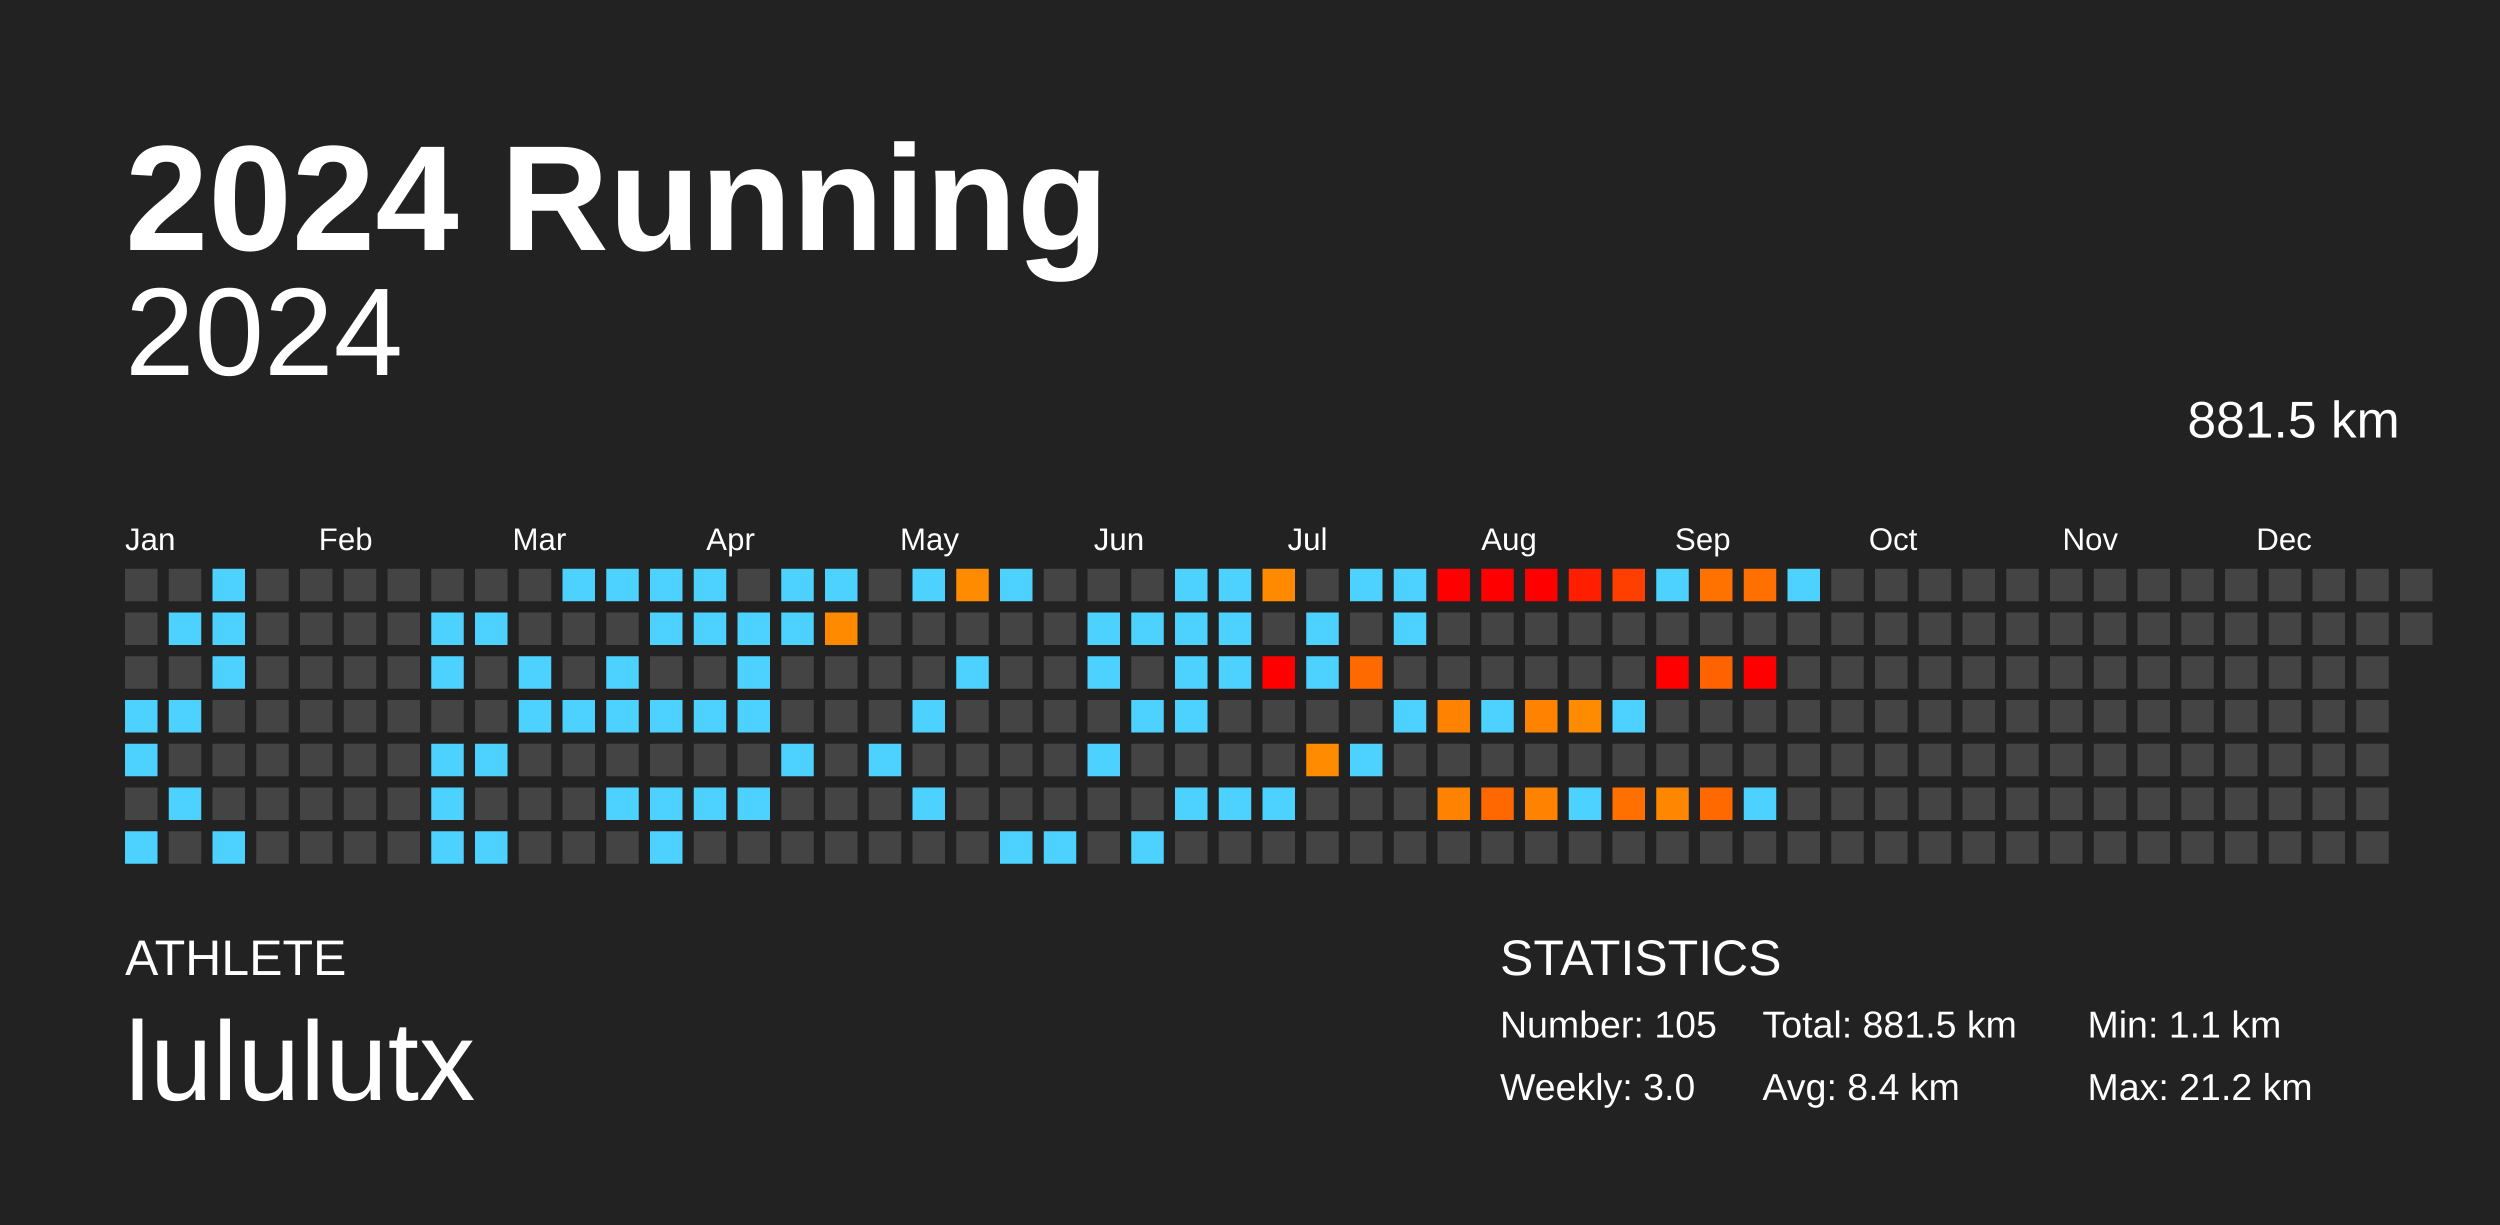
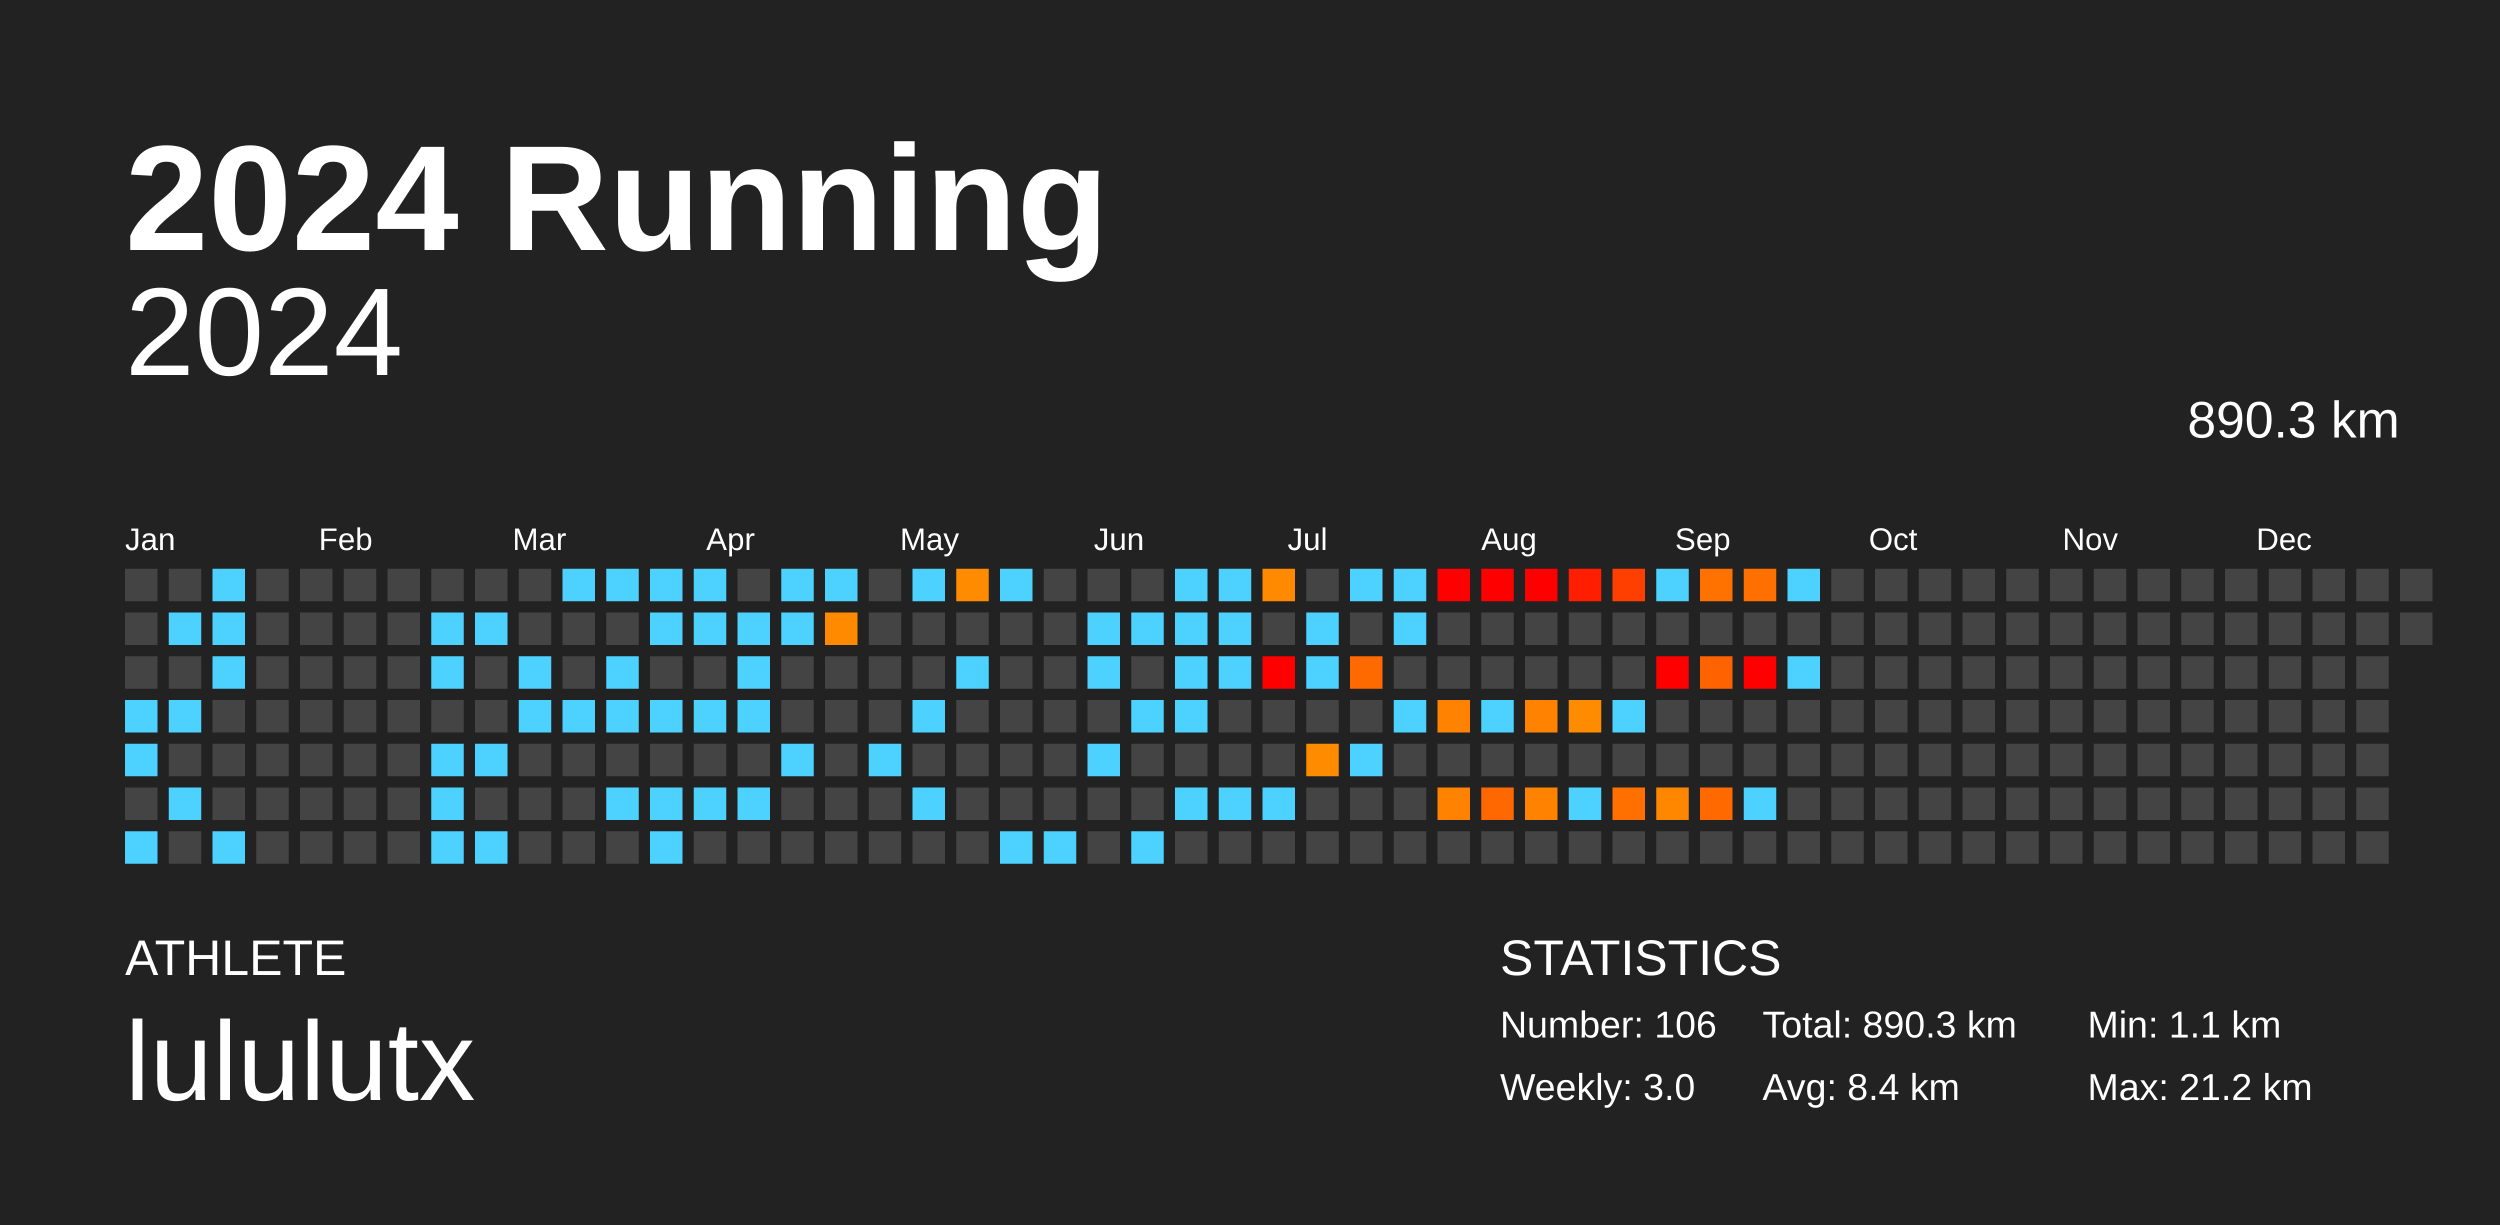
<svg xmlns="http://www.w3.org/2000/svg" baseProfile="full" height="98mm" version="1.1" viewBox="0,0,200,98" width="200mm">
  <defs />
  <rect fill="#222222" height="98" width="200" x="0" y="0" />
  <text fill="#FFFFFF" style="font-size:12px; font-family:Arial; font-weight:bold;" x="10" y="20">2024 Running</text>
  <text fill="#FFFFFF" style="font-size:4px; font-family:Arial" x="10" y="78">ATHLETE</text>
  <text fill="#FFFFFF" style="font-size:9px; font-family:Arial" x="10" y="88">lululutx</text>
  <text fill="#FFFFFF" style="font-size:4px; font-family:Arial" x="120" y="78">STATISTICS</text>
-   <text fill="#FFFFFF" style="font-size:3px; font-family:Arial" x="120" y="83">Number: 105</text>
+   <text fill="#FFFFFF" style="font-size:3px; font-family:Arial" x="120" y="83">Number: 106</text>
  <text fill="#FFFFFF" style="font-size:3px; font-family:Arial" x="120" y="88">Weekly: 3.0</text>
-   <text fill="#FFFFFF" style="font-size:3px; font-family:Arial" x="141" y="83">Total: 881.5 km</text>
+   <text fill="#FFFFFF" style="font-size:3px; font-family:Arial" x="141" y="83">Total: 890.3 km</text>
  <text fill="#FFFFFF" style="font-size:3px; font-family:Arial" x="141" y="88">Avg: 8.4 km</text>
  <text fill="#FFFFFF" style="font-size:3px; font-family:Arial" x="167" y="83">Min: 1.1 km</text>
  <text fill="#FFFFFF" style="font-size:3px; font-family:Arial" x="167" y="88">Max: 21.2 km</text>
  <text alignment-baseline="hanging" fill="#FFFFFF" style="font-size:10.0px; font-family:Arial;" x="10" y="30">2024</text>
-   <text alignment-baseline="hanging" fill="#FFFFFF" style="font-size:4.125px; font-family:Arial;" x="175" y="35">881.5 km</text>
+   <text alignment-baseline="hanging" fill="#FFFFFF" style="font-size:4.125px; font-family:Arial;" x="175" y="35">890.3 km</text>
  <text fill="#FFFFFF" style="font-size:2.5px; font-family:Arial" x="10.0" y="44">Jan</text>
  <text fill="#FFFFFF" style="font-size:2.5px; font-family:Arial" x="25.5" y="44">Feb</text>
  <text fill="#FFFFFF" style="font-size:2.5px; font-family:Arial" x="41.0" y="44">Mar</text>
  <text fill="#FFFFFF" style="font-size:2.5px; font-family:Arial" x="56.5" y="44">Apr</text>
  <text fill="#FFFFFF" style="font-size:2.5px; font-family:Arial" x="72.0" y="44">May</text>
  <text fill="#FFFFFF" style="font-size:2.5px; font-family:Arial" x="87.5" y="44">Jun</text>
  <text fill="#FFFFFF" style="font-size:2.5px; font-family:Arial" x="103.0" y="44">Jul</text>
  <text fill="#FFFFFF" style="font-size:2.5px; font-family:Arial" x="118.5" y="44">Aug</text>
  <text fill="#FFFFFF" style="font-size:2.5px; font-family:Arial" x="134.0" y="44">Sep</text>
  <text fill="#FFFFFF" style="font-size:2.5px; font-family:Arial" x="149.5" y="44">Oct</text>
  <text fill="#FFFFFF" style="font-size:2.5px; font-family:Arial" x="165.0" y="44">Nov</text>
  <text fill="#FFFFFF" style="font-size:2.5px; font-family:Arial" x="180.5" y="44">Dec</text>
  <rect fill="#444444" height="2.6" width="2.6" x="10.0" y="45.5" />
  <rect fill="#444444" height="2.6" width="2.6" x="10.0" y="49.0" />
  <rect fill="#444444" height="2.6" width="2.6" x="10.0" y="52.5" />
  <rect fill="#4dd2ff" height="2.6" width="2.6" x="10.0" y="56.0" />
  <rect fill="#4dd2ff" height="2.6" width="2.6" x="10.0" y="59.5" />
  <rect fill="#444444" height="2.6" width="2.6" x="10.0" y="63.0" />
  <rect fill="#4dd2ff" height="2.6" width="2.6" x="10.0" y="66.5" />
  <rect fill="#444444" height="2.6" width="2.6" x="13.5" y="45.5" />
  <rect fill="#4dd2ff" height="2.6" width="2.6" x="13.5" y="49.0" />
  <rect fill="#444444" height="2.6" width="2.6" x="13.5" y="52.5" />
  <rect fill="#4dd2ff" height="2.6" width="2.6" x="13.5" y="56.0" />
  <rect fill="#444444" height="2.6" width="2.6" x="13.5" y="59.5" />
  <rect fill="#4dd2ff" height="2.6" width="2.6" x="13.5" y="63.0" />
  <rect fill="#444444" height="2.6" width="2.6" x="13.5" y="66.5" />
  <rect fill="#4dd2ff" height="2.6" width="2.6" x="17.0" y="45.5" />
  <rect fill="#4dd2ff" height="2.6" width="2.6" x="17.0" y="49.0" />
  <rect fill="#4dd2ff" height="2.6" width="2.6" x="17.0" y="52.5" />
  <rect fill="#444444" height="2.6" width="2.6" x="17.0" y="56.0" />
  <rect fill="#444444" height="2.6" width="2.6" x="17.0" y="59.5" />
  <rect fill="#444444" height="2.6" width="2.6" x="17.0" y="63.0" />
  <rect fill="#4dd2ff" height="2.6" width="2.6" x="17.0" y="66.5" />
  <rect fill="#444444" height="2.6" width="2.6" x="20.5" y="45.5" />
  <rect fill="#444444" height="2.6" width="2.6" x="20.5" y="49.0" />
  <rect fill="#444444" height="2.6" width="2.6" x="20.5" y="52.5" />
  <rect fill="#444444" height="2.6" width="2.6" x="20.5" y="56.0" />
  <rect fill="#444444" height="2.6" width="2.6" x="20.5" y="59.5" />
  <rect fill="#444444" height="2.6" width="2.6" x="20.5" y="63.0" />
  <rect fill="#444444" height="2.6" width="2.6" x="20.5" y="66.5" />
  <rect fill="#444444" height="2.6" width="2.6" x="24.0" y="45.5" />
  <rect fill="#444444" height="2.6" width="2.6" x="24.0" y="49.0" />
  <rect fill="#444444" height="2.6" width="2.6" x="24.0" y="52.5" />
  <rect fill="#444444" height="2.6" width="2.6" x="24.0" y="56.0" />
  <rect fill="#444444" height="2.6" width="2.6" x="24.0" y="59.5" />
  <rect fill="#444444" height="2.6" width="2.6" x="24.0" y="63.0" />
  <rect fill="#444444" height="2.6" width="2.6" x="24.0" y="66.5" />
  <rect fill="#444444" height="2.6" width="2.6" x="27.5" y="45.5" />
  <rect fill="#444444" height="2.6" width="2.6" x="27.5" y="49.0" />
  <rect fill="#444444" height="2.6" width="2.6" x="27.5" y="52.5" />
  <rect fill="#444444" height="2.6" width="2.6" x="27.5" y="56.0" />
  <rect fill="#444444" height="2.6" width="2.6" x="27.5" y="59.5" />
  <rect fill="#444444" height="2.6" width="2.6" x="27.5" y="63.0" />
  <rect fill="#444444" height="2.6" width="2.6" x="27.5" y="66.5" />
  <rect fill="#444444" height="2.6" width="2.6" x="31.0" y="45.5" />
  <rect fill="#444444" height="2.6" width="2.6" x="31.0" y="49.0" />
  <rect fill="#444444" height="2.6" width="2.6" x="31.0" y="52.5" />
  <rect fill="#444444" height="2.6" width="2.6" x="31.0" y="56.0" />
  <rect fill="#444444" height="2.6" width="2.6" x="31.0" y="59.5" />
  <rect fill="#444444" height="2.6" width="2.6" x="31.0" y="63.0" />
  <rect fill="#444444" height="2.6" width="2.6" x="31.0" y="66.5" />
  <rect fill="#444444" height="2.6" width="2.6" x="34.5" y="45.5" />
  <rect fill="#4dd2ff" height="2.6" width="2.6" x="34.5" y="49.0" />
  <rect fill="#4dd2ff" height="2.6" width="2.6" x="34.5" y="52.5" />
  <rect fill="#444444" height="2.6" width="2.6" x="34.5" y="56.0" />
  <rect fill="#4dd2ff" height="2.6" width="2.6" x="34.5" y="59.5" />
  <rect fill="#4dd2ff" height="2.6" width="2.6" x="34.5" y="63.0" />
  <rect fill="#4dd2ff" height="2.6" width="2.6" x="34.5" y="66.5" />
  <rect fill="#444444" height="2.6" width="2.6" x="38.0" y="45.5" />
  <rect fill="#4dd2ff" height="2.6" width="2.6" x="38.0" y="49.0" />
  <rect fill="#444444" height="2.6" width="2.6" x="38.0" y="52.5" />
  <rect fill="#444444" height="2.6" width="2.6" x="38.0" y="56.0" />
  <rect fill="#4dd2ff" height="2.6" width="2.6" x="38.0" y="59.5" />
  <rect fill="#444444" height="2.6" width="2.6" x="38.0" y="63.0" />
  <rect fill="#4dd2ff" height="2.6" width="2.6" x="38.0" y="66.5" />
  <rect fill="#444444" height="2.6" width="2.6" x="41.5" y="45.5" />
  <rect fill="#444444" height="2.6" width="2.6" x="41.5" y="49.0" />
  <rect fill="#4dd2ff" height="2.6" width="2.6" x="41.5" y="52.5" />
  <rect fill="#4dd2ff" height="2.6" width="2.6" x="41.5" y="56.0" />
  <rect fill="#444444" height="2.6" width="2.6" x="41.5" y="59.5" />
  <rect fill="#444444" height="2.6" width="2.6" x="41.5" y="63.0" />
  <rect fill="#444444" height="2.6" width="2.6" x="41.5" y="66.5" />
  <rect fill="#4dd2ff" height="2.6" width="2.6" x="45.0" y="45.5" />
  <rect fill="#444444" height="2.6" width="2.6" x="45.0" y="49.0" />
  <rect fill="#444444" height="2.6" width="2.6" x="45.0" y="52.5" />
  <rect fill="#4dd2ff" height="2.6" width="2.6" x="45.0" y="56.0" />
  <rect fill="#444444" height="2.6" width="2.6" x="45.0" y="59.5" />
  <rect fill="#444444" height="2.6" width="2.6" x="45.0" y="63.0" />
  <rect fill="#444444" height="2.6" width="2.6" x="45.0" y="66.5" />
  <rect fill="#4dd2ff" height="2.6" width="2.6" x="48.5" y="45.5" />
  <rect fill="#444444" height="2.6" width="2.6" x="48.5" y="49.0" />
  <rect fill="#4dd2ff" height="2.6" width="2.6" x="48.5" y="52.5" />
  <rect fill="#4dd2ff" height="2.6" width="2.6" x="48.5" y="56.0" />
  <rect fill="#444444" height="2.6" width="2.6" x="48.5" y="59.5" />
  <rect fill="#4dd2ff" height="2.6" width="2.6" x="48.5" y="63.0" />
  <rect fill="#444444" height="2.6" width="2.6" x="48.5" y="66.5" />
  <rect fill="#4dd2ff" height="2.6" width="2.6" x="52.0" y="45.5" />
  <rect fill="#4dd2ff" height="2.6" width="2.6" x="52.0" y="49.0" />
  <rect fill="#444444" height="2.6" width="2.6" x="52.0" y="52.5" />
  <rect fill="#4dd2ff" height="2.6" width="2.6" x="52.0" y="56.0" />
  <rect fill="#444444" height="2.6" width="2.6" x="52.0" y="59.5" />
  <rect fill="#4dd2ff" height="2.6" width="2.6" x="52.0" y="63.0" />
  <rect fill="#4dd2ff" height="2.6" width="2.6" x="52.0" y="66.5" />
  <rect fill="#4dd2ff" height="2.6" width="2.6" x="55.5" y="45.5" />
  <rect fill="#4dd2ff" height="2.6" width="2.6" x="55.5" y="49.0" />
  <rect fill="#444444" height="2.6" width="2.6" x="55.5" y="52.5" />
  <rect fill="#4dd2ff" height="2.6" width="2.6" x="55.5" y="56.0" />
  <rect fill="#444444" height="2.6" width="2.6" x="55.5" y="59.5" />
  <rect fill="#4dd2ff" height="2.6" width="2.6" x="55.5" y="63.0" />
  <rect fill="#444444" height="2.6" width="2.6" x="55.5" y="66.5" />
  <rect fill="#444444" height="2.6" width="2.6" x="59.0" y="45.5" />
  <rect fill="#4dd2ff" height="2.6" width="2.6" x="59.0" y="49.0" />
  <rect fill="#4dd2ff" height="2.6" width="2.6" x="59.0" y="52.5" />
  <rect fill="#4dd2ff" height="2.6" width="2.6" x="59.0" y="56.0" />
  <rect fill="#444444" height="2.6" width="2.6" x="59.0" y="59.5" />
  <rect fill="#4dd2ff" height="2.6" width="2.6" x="59.0" y="63.0" />
  <rect fill="#444444" height="2.6" width="2.6" x="59.0" y="66.5" />
  <rect fill="#4dd2ff" height="2.6" width="2.6" x="62.5" y="45.5" />
  <rect fill="#4dd2ff" height="2.6" width="2.6" x="62.5" y="49.0" />
  <rect fill="#444444" height="2.6" width="2.6" x="62.5" y="52.5" />
  <rect fill="#444444" height="2.6" width="2.6" x="62.5" y="56.0" />
  <rect fill="#4dd2ff" height="2.6" width="2.6" x="62.5" y="59.5" />
  <rect fill="#444444" height="2.6" width="2.6" x="62.5" y="63.0" />
  <rect fill="#444444" height="2.6" width="2.6" x="62.5" y="66.5" />
  <rect fill="#4dd2ff" height="2.6" width="2.6" x="66.0" y="45.5" />
  <rect fill="#ff8a00" height="2.6" width="2.6" x="66.0" y="49.0" />
  <rect fill="#444444" height="2.6" width="2.6" x="66.0" y="52.5" />
  <rect fill="#444444" height="2.6" width="2.6" x="66.0" y="56.0" />
  <rect fill="#444444" height="2.6" width="2.6" x="66.0" y="59.5" />
  <rect fill="#444444" height="2.6" width="2.6" x="66.0" y="63.0" />
  <rect fill="#444444" height="2.6" width="2.6" x="66.0" y="66.5" />
  <rect fill="#444444" height="2.6" width="2.6" x="69.5" y="45.5" />
  <rect fill="#444444" height="2.6" width="2.6" x="69.5" y="49.0" />
  <rect fill="#444444" height="2.6" width="2.6" x="69.5" y="52.5" />
  <rect fill="#444444" height="2.6" width="2.6" x="69.5" y="56.0" />
  <rect fill="#4dd2ff" height="2.6" width="2.6" x="69.5" y="59.5" />
  <rect fill="#444444" height="2.6" width="2.6" x="69.5" y="63.0" />
  <rect fill="#444444" height="2.6" width="2.6" x="69.5" y="66.5" />
  <rect fill="#4dd2ff" height="2.6" width="2.6" x="73.0" y="45.5" />
  <rect fill="#444444" height="2.6" width="2.6" x="73.0" y="49.0" />
  <rect fill="#444444" height="2.6" width="2.6" x="73.0" y="52.5" />
  <rect fill="#4dd2ff" height="2.6" width="2.6" x="73.0" y="56.0" />
  <rect fill="#444444" height="2.6" width="2.6" x="73.0" y="59.5" />
  <rect fill="#4dd2ff" height="2.6" width="2.6" x="73.0" y="63.0" />
  <rect fill="#444444" height="2.6" width="2.6" x="73.0" y="66.5" />
  <rect fill="#ff8c00" height="2.6" width="2.6" x="76.5" y="45.5" />
  <rect fill="#444444" height="2.6" width="2.6" x="76.5" y="49.0" />
  <rect fill="#4dd2ff" height="2.6" width="2.6" x="76.5" y="52.5" />
  <rect fill="#444444" height="2.6" width="2.6" x="76.5" y="56.0" />
  <rect fill="#444444" height="2.6" width="2.6" x="76.5" y="59.5" />
  <rect fill="#444444" height="2.6" width="2.6" x="76.5" y="63.0" />
  <rect fill="#444444" height="2.6" width="2.6" x="76.5" y="66.5" />
  <rect fill="#4dd2ff" height="2.6" width="2.6" x="80.0" y="45.5" />
  <rect fill="#444444" height="2.6" width="2.6" x="80.0" y="49.0" />
  <rect fill="#444444" height="2.6" width="2.6" x="80.0" y="52.5" />
  <rect fill="#444444" height="2.6" width="2.6" x="80.0" y="56.0" />
  <rect fill="#444444" height="2.6" width="2.6" x="80.0" y="59.5" />
  <rect fill="#444444" height="2.6" width="2.6" x="80.0" y="63.0" />
  <rect fill="#4dd2ff" height="2.6" width="2.6" x="80.0" y="66.5" />
  <rect fill="#444444" height="2.6" width="2.6" x="83.5" y="45.5" />
  <rect fill="#444444" height="2.6" width="2.6" x="83.5" y="49.0" />
  <rect fill="#444444" height="2.6" width="2.6" x="83.5" y="52.5" />
  <rect fill="#444444" height="2.6" width="2.6" x="83.5" y="56.0" />
  <rect fill="#444444" height="2.6" width="2.6" x="83.5" y="59.5" />
  <rect fill="#444444" height="2.6" width="2.6" x="83.5" y="63.0" />
  <rect fill="#4dd2ff" height="2.6" width="2.6" x="83.5" y="66.5" />
  <rect fill="#444444" height="2.6" width="2.6" x="87.0" y="45.5" />
  <rect fill="#4dd2ff" height="2.6" width="2.6" x="87.0" y="49.0" />
  <rect fill="#4dd2ff" height="2.6" width="2.6" x="87.0" y="52.5" />
  <rect fill="#444444" height="2.6" width="2.6" x="87.0" y="56.0" />
  <rect fill="#4dd2ff" height="2.6" width="2.6" x="87.0" y="59.5" />
  <rect fill="#444444" height="2.6" width="2.6" x="87.0" y="63.0" />
  <rect fill="#444444" height="2.6" width="2.6" x="87.0" y="66.5" />
  <rect fill="#444444" height="2.6" width="2.6" x="90.5" y="45.5" />
  <rect fill="#4dd2ff" height="2.6" width="2.6" x="90.5" y="49.0" />
  <rect fill="#444444" height="2.6" width="2.6" x="90.5" y="52.5" />
  <rect fill="#4dd2ff" height="2.6" width="2.6" x="90.5" y="56.0" />
  <rect fill="#444444" height="2.6" width="2.6" x="90.5" y="59.5" />
  <rect fill="#444444" height="2.6" width="2.6" x="90.5" y="63.0" />
  <rect fill="#4dd2ff" height="2.6" width="2.6" x="90.5" y="66.5" />
  <rect fill="#4dd2ff" height="2.6" width="2.6" x="94.0" y="45.5" />
  <rect fill="#4dd2ff" height="2.6" width="2.6" x="94.0" y="49.0" />
  <rect fill="#4dd2ff" height="2.6" width="2.6" x="94.0" y="52.5" />
  <rect fill="#4dd2ff" height="2.6" width="2.6" x="94.0" y="56.0" />
  <rect fill="#444444" height="2.6" width="2.6" x="94.0" y="59.5" />
  <rect fill="#4dd2ff" height="2.6" width="2.6" x="94.0" y="63.0" />
  <rect fill="#444444" height="2.6" width="2.6" x="94.0" y="66.5" />
  <rect fill="#4dd2ff" height="2.6" width="2.6" x="97.5" y="45.5" />
  <rect fill="#4dd2ff" height="2.6" width="2.6" x="97.5" y="49.0" />
  <rect fill="#4dd2ff" height="2.6" width="2.6" x="97.5" y="52.5" />
  <rect fill="#444444" height="2.6" width="2.6" x="97.5" y="56.0" />
  <rect fill="#444444" height="2.6" width="2.6" x="97.5" y="59.5" />
  <rect fill="#4dd2ff" height="2.6" width="2.6" x="97.5" y="63.0" />
  <rect fill="#444444" height="2.6" width="2.6" x="97.5" y="66.5" />
  <rect fill="#ff8a00" height="2.6" width="2.6" x="101.0" y="45.5" />
  <rect fill="#444444" height="2.6" width="2.6" x="101.0" y="49.0" />
  <rect fill="red" height="2.6" width="2.6" x="101.0" y="52.5" />
  <rect fill="#444444" height="2.6" width="2.6" x="101.0" y="56.0" />
  <rect fill="#444444" height="2.6" width="2.6" x="101.0" y="59.5" />
  <rect fill="#4dd2ff" height="2.6" width="2.6" x="101.0" y="63.0" />
  <rect fill="#444444" height="2.6" width="2.6" x="101.0" y="66.5" />
  <rect fill="#444444" height="2.6" width="2.6" x="104.5" y="45.5" />
  <rect fill="#4dd2ff" height="2.6" width="2.6" x="104.5" y="49.0" />
  <rect fill="#4dd2ff" height="2.6" width="2.6" x="104.5" y="52.5" />
  <rect fill="#444444" height="2.6" width="2.6" x="104.5" y="56.0" />
  <rect fill="#ff8b00" height="2.6" width="2.6" x="104.5" y="59.5" />
  <rect fill="#444444" height="2.6" width="2.6" x="104.5" y="63.0" />
  <rect fill="#444444" height="2.6" width="2.6" x="104.5" y="66.5" />
  <rect fill="#4dd2ff" height="2.6" width="2.6" x="108.0" y="45.5" />
  <rect fill="#444444" height="2.6" width="2.6" x="108.0" y="49.0" />
  <rect fill="#ff6a00" height="2.6" width="2.6" x="108.0" y="52.5" />
  <rect fill="#444444" height="2.6" width="2.6" x="108.0" y="56.0" />
  <rect fill="#4dd2ff" height="2.6" width="2.6" x="108.0" y="59.5" />
  <rect fill="#444444" height="2.6" width="2.6" x="108.0" y="63.0" />
  <rect fill="#444444" height="2.6" width="2.6" x="108.0" y="66.5" />
  <rect fill="#4dd2ff" height="2.6" width="2.6" x="111.5" y="45.5" />
  <rect fill="#4dd2ff" height="2.6" width="2.6" x="111.5" y="49.0" />
  <rect fill="#444444" height="2.6" width="2.6" x="111.5" y="52.5" />
  <rect fill="#4dd2ff" height="2.6" width="2.6" x="111.5" y="56.0" />
  <rect fill="#444444" height="2.6" width="2.6" x="111.5" y="59.5" />
  <rect fill="#444444" height="2.6" width="2.6" x="111.5" y="63.0" />
  <rect fill="#444444" height="2.6" width="2.6" x="111.5" y="66.5" />
  <rect fill="red" height="2.6" width="2.6" x="115.0" y="45.5" />
  <rect fill="#444444" height="2.6" width="2.6" x="115.0" y="49.0" />
  <rect fill="#444444" height="2.6" width="2.6" x="115.0" y="52.5" />
  <rect fill="#ff8300" height="2.6" width="2.6" x="115.0" y="56.0" />
  <rect fill="#444444" height="2.6" width="2.6" x="115.0" y="59.5" />
  <rect fill="#ff8200" height="2.6" width="2.6" x="115.0" y="63.0" />
  <rect fill="#444444" height="2.6" width="2.6" x="115.0" y="66.5" />
  <rect fill="red" height="2.6" width="2.6" x="118.5" y="45.5" />
  <rect fill="#444444" height="2.6" width="2.6" x="118.5" y="49.0" />
  <rect fill="#444444" height="2.6" width="2.6" x="118.5" y="52.5" />
  <rect fill="#4dd2ff" height="2.6" width="2.6" x="118.5" y="56.0" />
  <rect fill="#444444" height="2.6" width="2.6" x="118.5" y="59.5" />
  <rect fill="#ff6800" height="2.6" width="2.6" x="118.5" y="63.0" />
  <rect fill="#444444" height="2.6" width="2.6" x="118.5" y="66.5" />
  <rect fill="red" height="2.6" width="2.6" x="122.0" y="45.5" />
  <rect fill="#444444" height="2.6" width="2.6" x="122.0" y="49.0" />
  <rect fill="#444444" height="2.6" width="2.6" x="122.0" y="52.5" />
  <rect fill="#ff8300" height="2.6" width="2.6" x="122.0" y="56.0" />
  <rect fill="#444444" height="2.6" width="2.6" x="122.0" y="59.5" />
  <rect fill="#ff8200" height="2.6" width="2.6" x="122.0" y="63.0" />
  <rect fill="#444444" height="2.6" width="2.6" x="122.0" y="66.5" />
  <rect fill="#ff1e00" height="2.6" width="2.6" x="125.5" y="45.5" />
  <rect fill="#444444" height="2.6" width="2.6" x="125.5" y="49.0" />
  <rect fill="#444444" height="2.6" width="2.6" x="125.5" y="52.5" />
  <rect fill="#ff8b00" height="2.6" width="2.6" x="125.5" y="56.0" />
  <rect fill="#444444" height="2.6" width="2.6" x="125.5" y="59.5" />
  <rect fill="#4dd2ff" height="2.6" width="2.6" x="125.5" y="63.0" />
  <rect fill="#444444" height="2.6" width="2.6" x="125.5" y="66.5" />
  <rect fill="#ff3f00" height="2.6" width="2.6" x="129.0" y="45.5" />
  <rect fill="#444444" height="2.6" width="2.6" x="129.0" y="49.0" />
  <rect fill="#444444" height="2.6" width="2.6" x="129.0" y="52.5" />
  <rect fill="#4dd2ff" height="2.6" width="2.6" x="129.0" y="56.0" />
  <rect fill="#444444" height="2.6" width="2.6" x="129.0" y="59.5" />
  <rect fill="#ff7000" height="2.6" width="2.6" x="129.0" y="63.0" />
  <rect fill="#444444" height="2.6" width="2.6" x="129.0" y="66.5" />
  <rect fill="#4dd2ff" height="2.6" width="2.6" x="132.5" y="45.5" />
  <rect fill="#444444" height="2.6" width="2.6" x="132.5" y="49.0" />
  <rect fill="red" height="2.6" width="2.6" x="132.5" y="52.5" />
  <rect fill="#444444" height="2.6" width="2.6" x="132.5" y="56.0" />
  <rect fill="#444444" height="2.6" width="2.6" x="132.5" y="59.5" />
  <rect fill="#ff8700" height="2.6" width="2.6" x="132.5" y="63.0" />
  <rect fill="#444444" height="2.6" width="2.6" x="132.5" y="66.5" />
  <rect fill="#ff7200" height="2.6" width="2.6" x="136.0" y="45.5" />
  <rect fill="#444444" height="2.6" width="2.6" x="136.0" y="49.0" />
  <rect fill="#ff6200" height="2.6" width="2.6" x="136.0" y="52.5" />
  <rect fill="#444444" height="2.6" width="2.6" x="136.0" y="56.0" />
  <rect fill="#444444" height="2.6" width="2.6" x="136.0" y="59.5" />
  <rect fill="#ff6900" height="2.6" width="2.6" x="136.0" y="63.0" />
  <rect fill="#444444" height="2.6" width="2.6" x="136.0" y="66.5" />
  <rect fill="#ff7000" height="2.6" width="2.6" x="139.5" y="45.5" />
  <rect fill="#444444" height="2.6" width="2.6" x="139.5" y="49.0" />
  <rect fill="red" height="2.6" width="2.6" x="139.5" y="52.5" />
  <rect fill="#444444" height="2.6" width="2.6" x="139.5" y="56.0" />
  <rect fill="#444444" height="2.6" width="2.6" x="139.5" y="59.5" />
  <rect fill="#4dd2ff" height="2.6" width="2.6" x="139.5" y="63.0" />
  <rect fill="#444444" height="2.6" width="2.6" x="139.5" y="66.5" />
  <rect fill="#4dd2ff" height="2.6" width="2.6" x="143.0" y="45.5" />
  <rect fill="#444444" height="2.6" width="2.6" x="143.0" y="49.0" />
-   <rect fill="#444444" height="2.6" width="2.6" x="143.0" y="52.5" />
+   <rect fill="#4dd2ff" height="2.6" width="2.6" x="143.0" y="52.5" />
  <rect fill="#444444" height="2.6" width="2.6" x="143.0" y="56.0" />
  <rect fill="#444444" height="2.6" width="2.6" x="143.0" y="59.5" />
  <rect fill="#444444" height="2.6" width="2.6" x="143.0" y="63.0" />
  <rect fill="#444444" height="2.6" width="2.6" x="143.0" y="66.5" />
  <rect fill="#444444" height="2.6" width="2.6" x="146.5" y="45.5" />
  <rect fill="#444444" height="2.6" width="2.6" x="146.5" y="49.0" />
  <rect fill="#444444" height="2.6" width="2.6" x="146.5" y="52.5" />
  <rect fill="#444444" height="2.6" width="2.6" x="146.5" y="56.0" />
  <rect fill="#444444" height="2.6" width="2.6" x="146.5" y="59.5" />
  <rect fill="#444444" height="2.6" width="2.6" x="146.5" y="63.0" />
  <rect fill="#444444" height="2.6" width="2.6" x="146.5" y="66.5" />
  <rect fill="#444444" height="2.6" width="2.6" x="150.0" y="45.5" />
  <rect fill="#444444" height="2.6" width="2.6" x="150.0" y="49.0" />
  <rect fill="#444444" height="2.6" width="2.6" x="150.0" y="52.5" />
  <rect fill="#444444" height="2.6" width="2.6" x="150.0" y="56.0" />
  <rect fill="#444444" height="2.6" width="2.6" x="150.0" y="59.5" />
  <rect fill="#444444" height="2.6" width="2.6" x="150.0" y="63.0" />
  <rect fill="#444444" height="2.6" width="2.6" x="150.0" y="66.5" />
  <rect fill="#444444" height="2.6" width="2.6" x="153.5" y="45.5" />
  <rect fill="#444444" height="2.6" width="2.6" x="153.5" y="49.0" />
  <rect fill="#444444" height="2.6" width="2.6" x="153.5" y="52.5" />
  <rect fill="#444444" height="2.6" width="2.6" x="153.5" y="56.0" />
  <rect fill="#444444" height="2.6" width="2.6" x="153.5" y="59.5" />
  <rect fill="#444444" height="2.6" width="2.6" x="153.5" y="63.0" />
  <rect fill="#444444" height="2.6" width="2.6" x="153.5" y="66.5" />
  <rect fill="#444444" height="2.6" width="2.6" x="157.0" y="45.5" />
  <rect fill="#444444" height="2.6" width="2.6" x="157.0" y="49.0" />
  <rect fill="#444444" height="2.6" width="2.6" x="157.0" y="52.5" />
  <rect fill="#444444" height="2.6" width="2.6" x="157.0" y="56.0" />
  <rect fill="#444444" height="2.6" width="2.6" x="157.0" y="59.5" />
  <rect fill="#444444" height="2.6" width="2.6" x="157.0" y="63.0" />
  <rect fill="#444444" height="2.6" width="2.6" x="157.0" y="66.5" />
  <rect fill="#444444" height="2.6" width="2.6" x="160.5" y="45.5" />
  <rect fill="#444444" height="2.6" width="2.6" x="160.5" y="49.0" />
  <rect fill="#444444" height="2.6" width="2.6" x="160.5" y="52.5" />
  <rect fill="#444444" height="2.6" width="2.6" x="160.5" y="56.0" />
  <rect fill="#444444" height="2.6" width="2.6" x="160.5" y="59.5" />
  <rect fill="#444444" height="2.6" width="2.6" x="160.5" y="63.0" />
  <rect fill="#444444" height="2.6" width="2.6" x="160.5" y="66.5" />
  <rect fill="#444444" height="2.6" width="2.6" x="164.0" y="45.5" />
  <rect fill="#444444" height="2.6" width="2.6" x="164.0" y="49.0" />
  <rect fill="#444444" height="2.6" width="2.6" x="164.0" y="52.5" />
  <rect fill="#444444" height="2.6" width="2.6" x="164.0" y="56.0" />
  <rect fill="#444444" height="2.6" width="2.6" x="164.0" y="59.5" />
  <rect fill="#444444" height="2.6" width="2.6" x="164.0" y="63.0" />
  <rect fill="#444444" height="2.6" width="2.6" x="164.0" y="66.5" />
  <rect fill="#444444" height="2.6" width="2.6" x="167.5" y="45.5" />
  <rect fill="#444444" height="2.6" width="2.6" x="167.5" y="49.0" />
  <rect fill="#444444" height="2.6" width="2.6" x="167.5" y="52.5" />
  <rect fill="#444444" height="2.6" width="2.6" x="167.5" y="56.0" />
  <rect fill="#444444" height="2.6" width="2.6" x="167.5" y="59.5" />
  <rect fill="#444444" height="2.6" width="2.6" x="167.5" y="63.0" />
  <rect fill="#444444" height="2.6" width="2.6" x="167.5" y="66.5" />
  <rect fill="#444444" height="2.6" width="2.6" x="171.0" y="45.5" />
  <rect fill="#444444" height="2.6" width="2.6" x="171.0" y="49.0" />
  <rect fill="#444444" height="2.6" width="2.6" x="171.0" y="52.5" />
  <rect fill="#444444" height="2.6" width="2.6" x="171.0" y="56.0" />
  <rect fill="#444444" height="2.6" width="2.6" x="171.0" y="59.5" />
  <rect fill="#444444" height="2.6" width="2.6" x="171.0" y="63.0" />
  <rect fill="#444444" height="2.6" width="2.6" x="171.0" y="66.5" />
  <rect fill="#444444" height="2.6" width="2.6" x="174.5" y="45.5" />
  <rect fill="#444444" height="2.6" width="2.6" x="174.5" y="49.0" />
  <rect fill="#444444" height="2.6" width="2.6" x="174.5" y="52.5" />
  <rect fill="#444444" height="2.6" width="2.6" x="174.5" y="56.0" />
  <rect fill="#444444" height="2.6" width="2.6" x="174.5" y="59.5" />
  <rect fill="#444444" height="2.6" width="2.6" x="174.5" y="63.0" />
  <rect fill="#444444" height="2.6" width="2.6" x="174.5" y="66.5" />
  <rect fill="#444444" height="2.6" width="2.6" x="178.0" y="45.5" />
  <rect fill="#444444" height="2.6" width="2.6" x="178.0" y="49.0" />
  <rect fill="#444444" height="2.6" width="2.6" x="178.0" y="52.5" />
  <rect fill="#444444" height="2.6" width="2.6" x="178.0" y="56.0" />
  <rect fill="#444444" height="2.6" width="2.6" x="178.0" y="59.5" />
  <rect fill="#444444" height="2.6" width="2.6" x="178.0" y="63.0" />
  <rect fill="#444444" height="2.6" width="2.6" x="178.0" y="66.5" />
  <rect fill="#444444" height="2.6" width="2.6" x="181.5" y="45.5" />
  <rect fill="#444444" height="2.6" width="2.6" x="181.5" y="49.0" />
  <rect fill="#444444" height="2.6" width="2.6" x="181.5" y="52.5" />
  <rect fill="#444444" height="2.6" width="2.6" x="181.5" y="56.0" />
  <rect fill="#444444" height="2.6" width="2.6" x="181.5" y="59.5" />
  <rect fill="#444444" height="2.6" width="2.6" x="181.5" y="63.0" />
  <rect fill="#444444" height="2.6" width="2.6" x="181.5" y="66.5" />
  <rect fill="#444444" height="2.6" width="2.6" x="185.0" y="45.5" />
  <rect fill="#444444" height="2.6" width="2.6" x="185.0" y="49.0" />
  <rect fill="#444444" height="2.6" width="2.6" x="185.0" y="52.5" />
  <rect fill="#444444" height="2.6" width="2.6" x="185.0" y="56.0" />
  <rect fill="#444444" height="2.6" width="2.6" x="185.0" y="59.5" />
  <rect fill="#444444" height="2.6" width="2.6" x="185.0" y="63.0" />
  <rect fill="#444444" height="2.6" width="2.6" x="185.0" y="66.5" />
  <rect fill="#444444" height="2.6" width="2.6" x="188.5" y="45.5" />
  <rect fill="#444444" height="2.6" width="2.6" x="188.5" y="49.0" />
  <rect fill="#444444" height="2.6" width="2.6" x="188.5" y="52.5" />
  <rect fill="#444444" height="2.6" width="2.6" x="188.5" y="56.0" />
  <rect fill="#444444" height="2.6" width="2.6" x="188.5" y="59.5" />
  <rect fill="#444444" height="2.6" width="2.6" x="188.5" y="63.0" />
  <rect fill="#444444" height="2.6" width="2.6" x="188.5" y="66.5" />
  <rect fill="#444444" height="2.6" width="2.6" x="192.0" y="45.5" />
  <rect fill="#444444" height="2.6" width="2.6" x="192.0" y="49.0" />
</svg>
